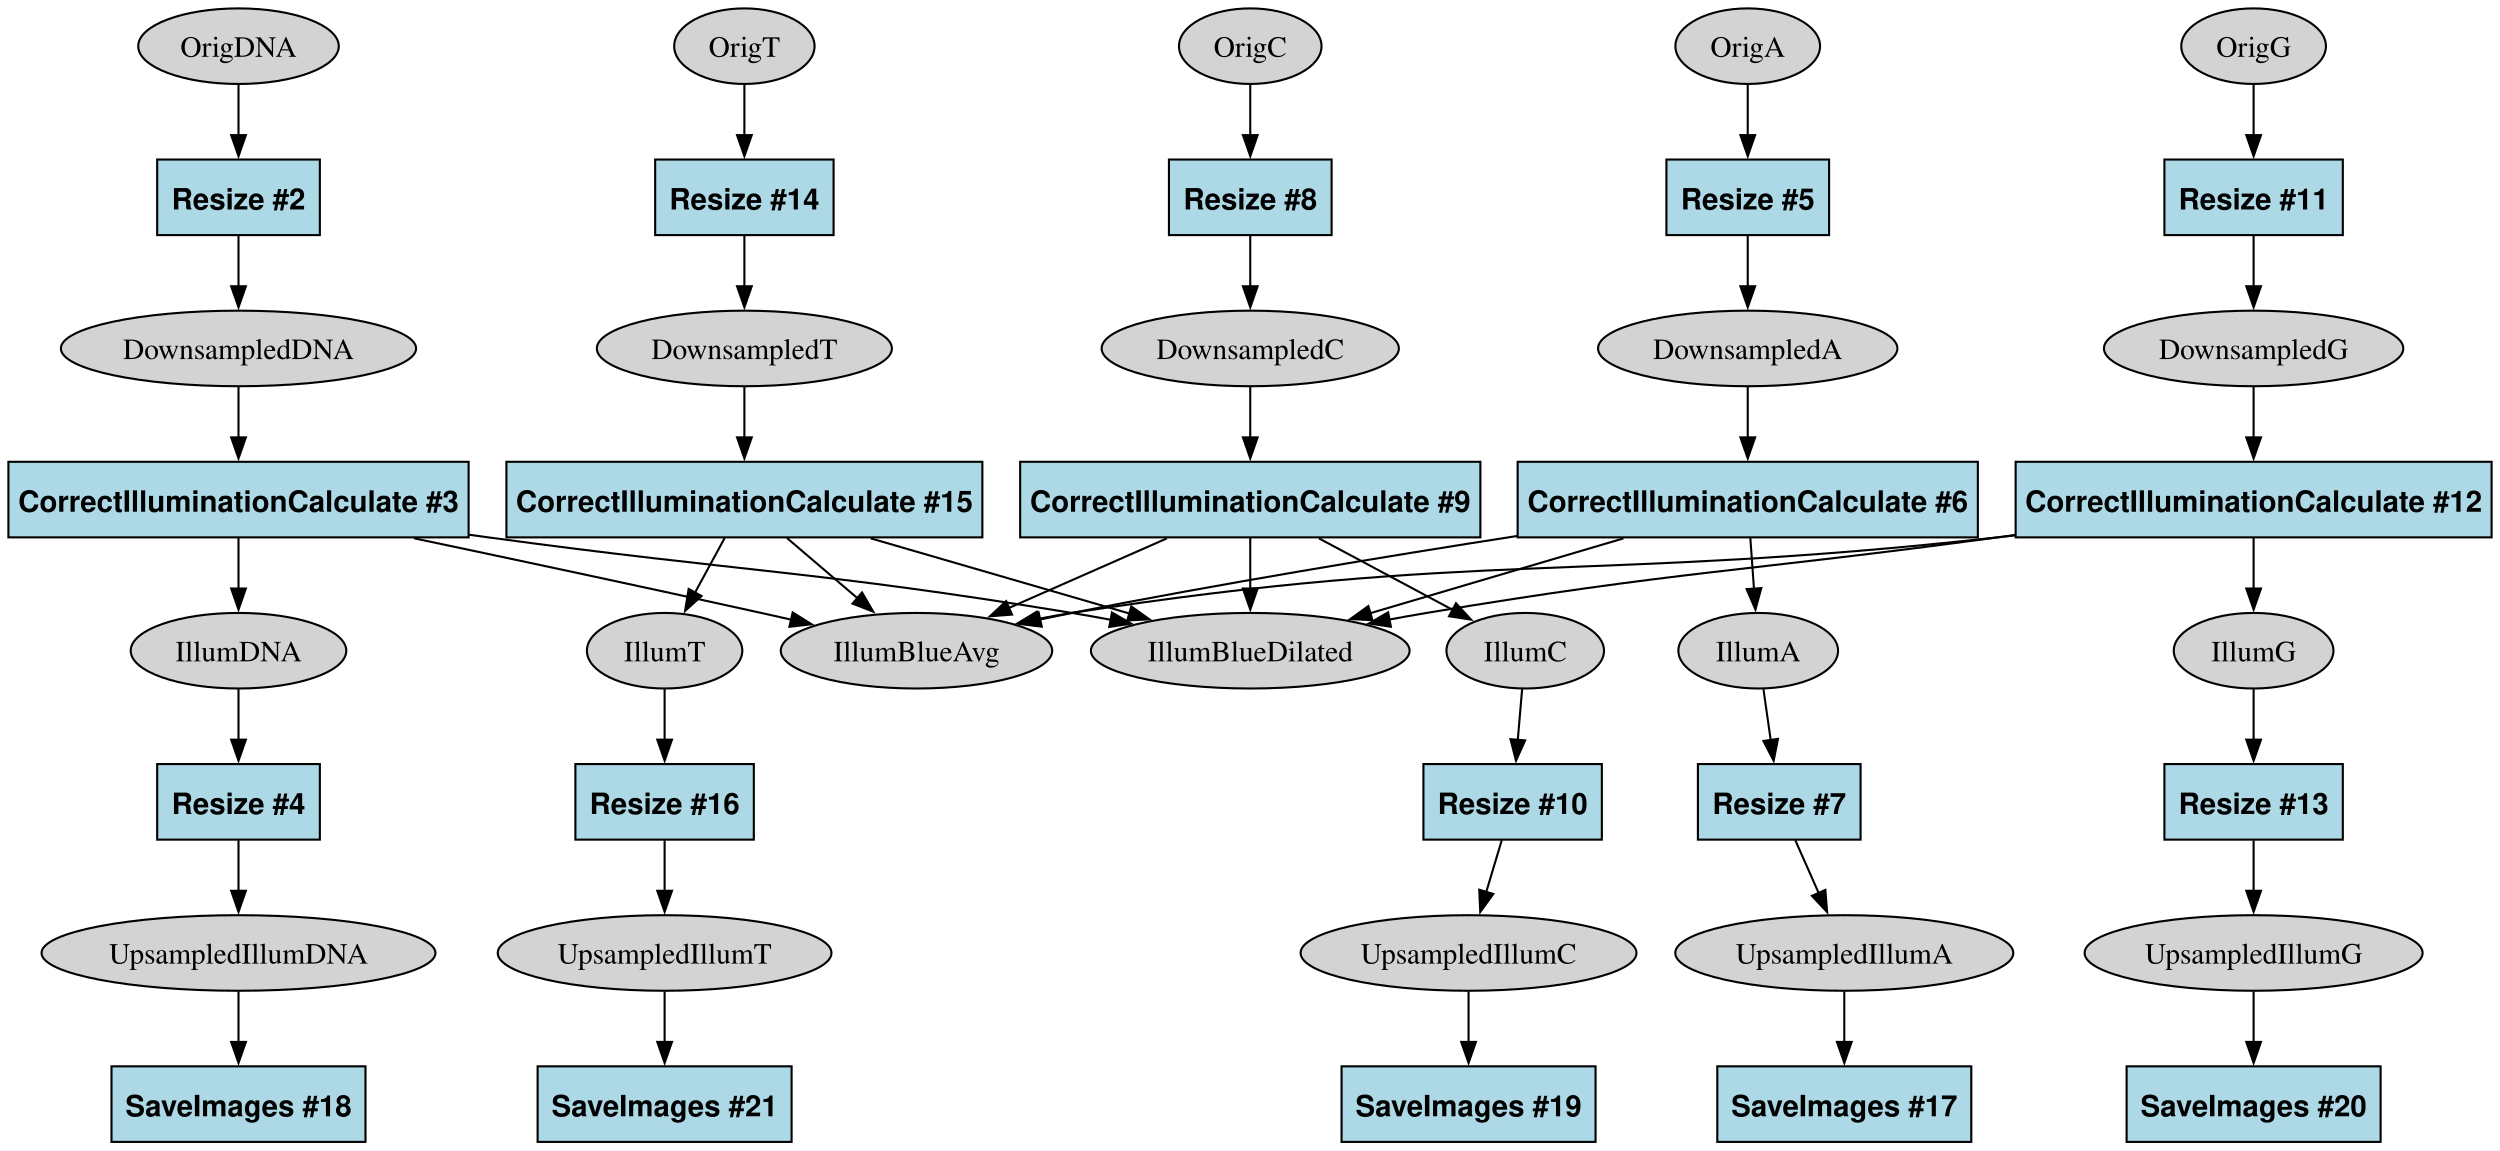
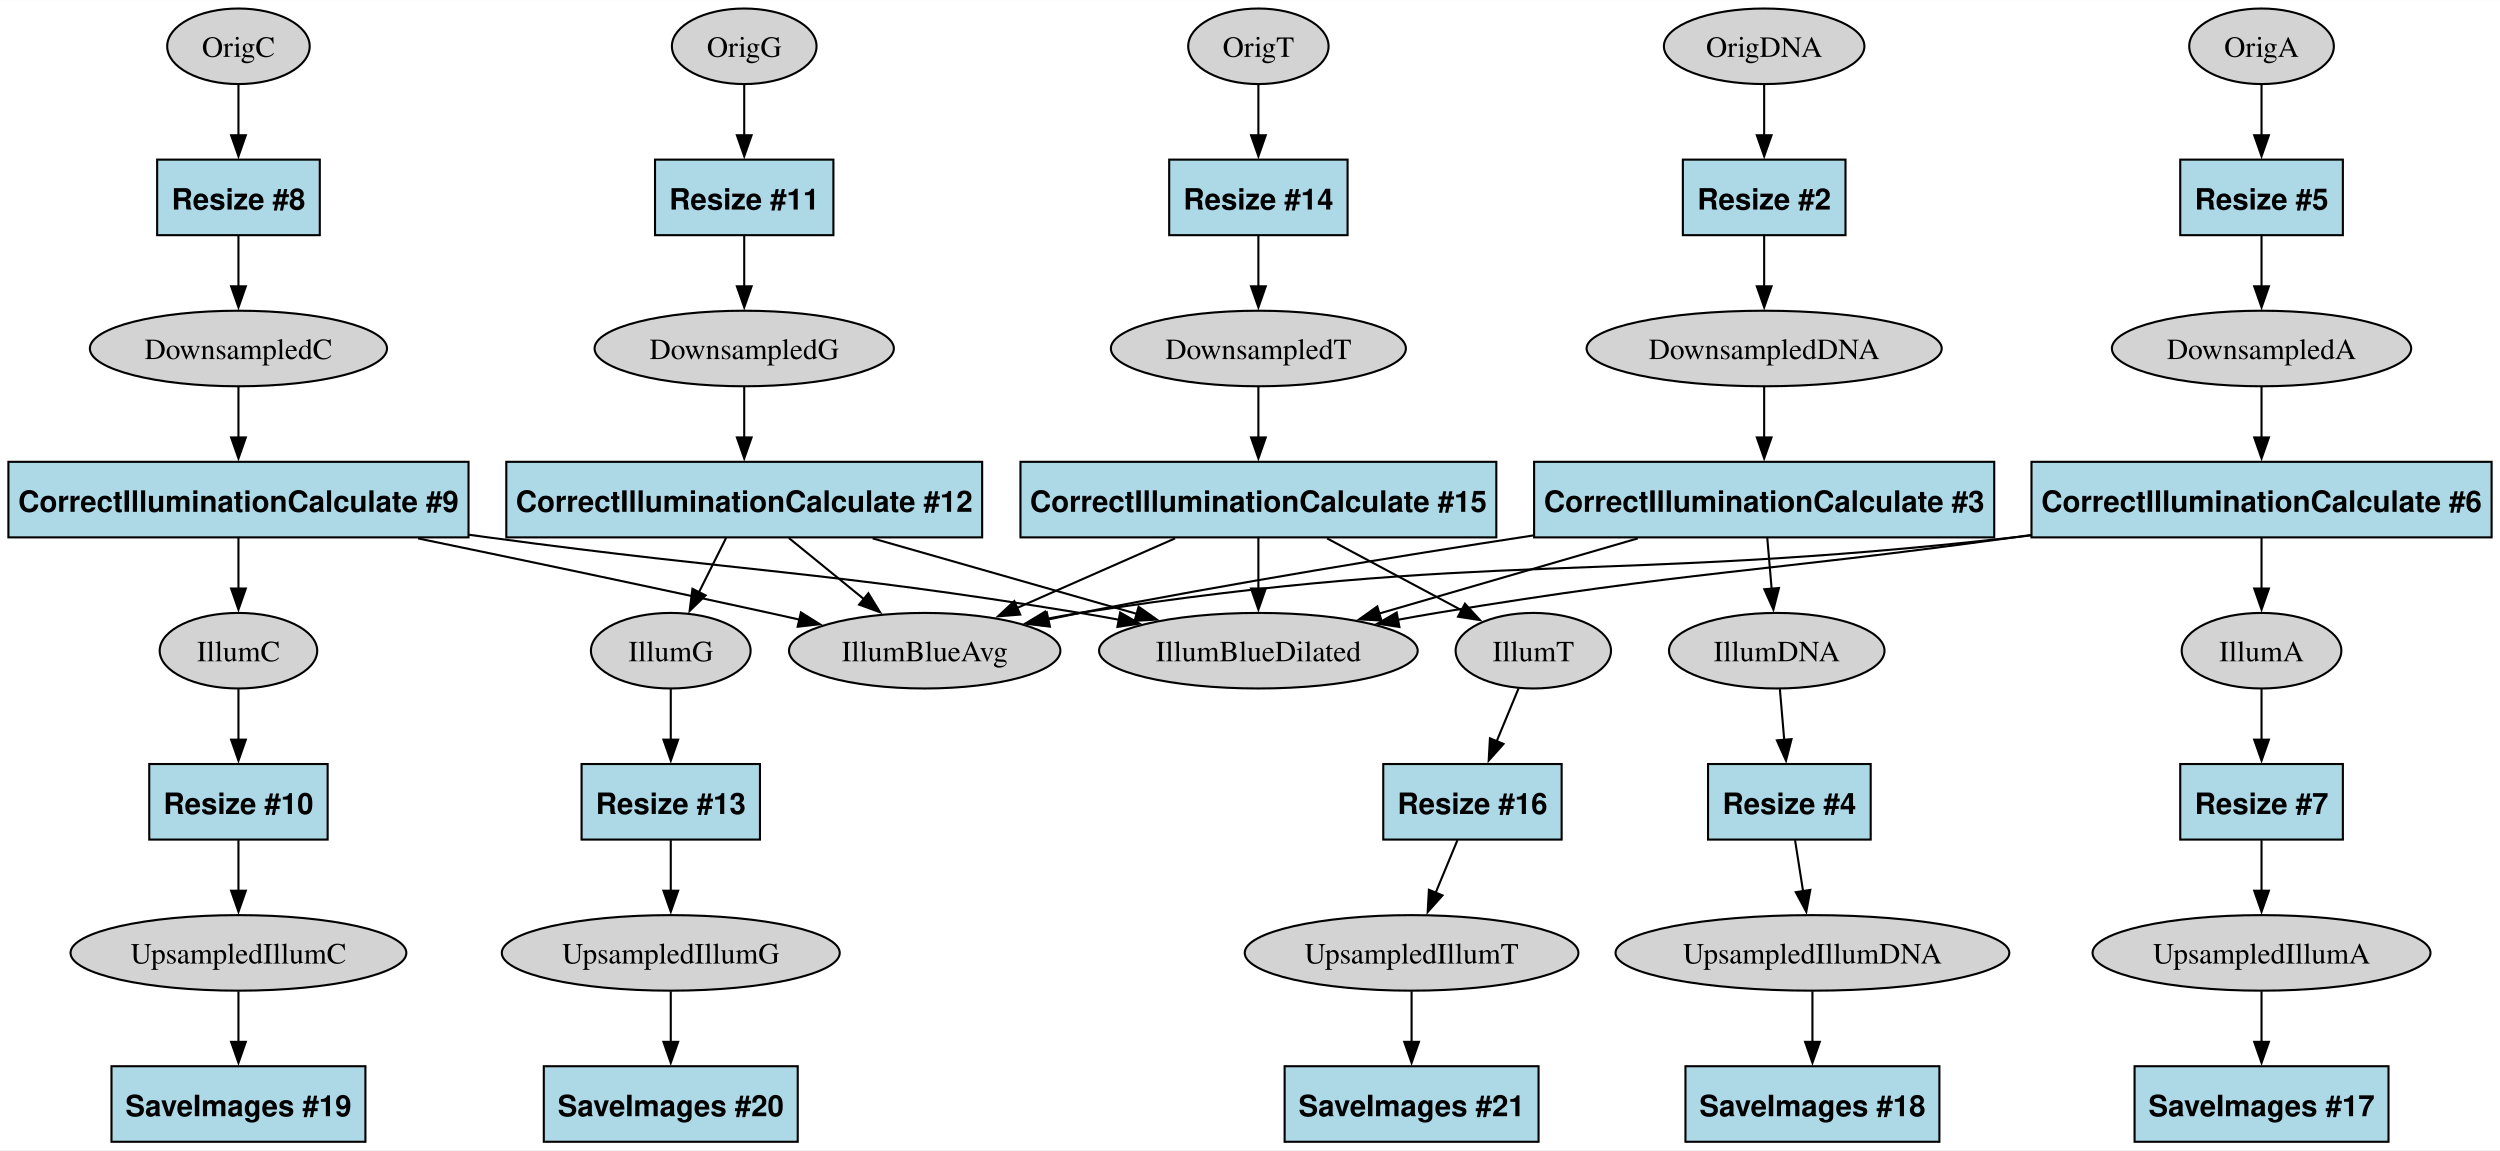
- <svg xmlns="http://www.w3.org/2000/svg" width="1191pt" height="548pt" viewBox="0.00 0.00 1191.00 548.00">
+ <svg xmlns="http://www.w3.org/2000/svg" width="1191pt" height="548pt" viewBox="0.00 0.00 1191.25 548.00">
  <g id="graph0" class="graph" transform="scale(1 1) rotate(0) translate(4 544)">
-     <polygon fill="white" stroke="none" points="-4,4 -4,-544 1187,-544 1187,4 -4,4" />
+     <polygon fill="white" stroke="none" points="-4,4 -4,-544 1187.25,-544 1187.25,4 -4,4" />
    <g id="node1" class="node">
      <polygon fill="lightblue" stroke="black" points="464,-324 237.25,-324 237.25,-288 464,-288 464,-324" />
-       <text text-anchor="middle" x="350.62" y="-300.2" font-family="Helvetica,sans-Serif" font-weight="bold" font-size="14.00">CorrectIlluminationCalculate #15</text>
+       <text text-anchor="middle" x="350.62" y="-300.2" font-family="Helvetica,sans-Serif" font-weight="bold" font-size="14.00">CorrectIlluminationCalculate #12</text>
    </g>
    <g id="node27" class="node">
-       <ellipse fill="lightgray" stroke="black" cx="432.62" cy="-234" rx="64.66" ry="18" />
-       <text text-anchor="middle" x="432.62" y="-228.95" font-family="Times,serif" font-size="14.00">IllumBlueAvg</text>
+       <ellipse fill="lightgray" stroke="black" cx="436.62" cy="-234" rx="64.66" ry="18" />
+       <text text-anchor="middle" x="436.62" y="-228.95" font-family="Times,serif" font-size="14.00">IllumBlueAvg</text>
    </g>
    <g id="edge1" class="edge">
-       <path fill="none" stroke="black" d="M370.89,-287.7C381.07,-279.01 393.57,-268.34 404.64,-258.89" />
-       <polygon fill="black" stroke="black" points="406.67,-261.76 412,-252.6 402.12,-256.44 406.67,-261.76" />
+       <path fill="none" stroke="black" d="M371.88,-287.7C382.74,-278.86 396.12,-267.97 407.88,-258.4" />
+       <polygon fill="black" stroke="black" points="409.78,-261.37 415.32,-252.34 405.36,-255.94 409.78,-261.37" />
    </g>
    <g id="node28" class="node">
-       <ellipse fill="lightgray" stroke="black" cx="591.62" cy="-234" rx="75.92" ry="18" />
-       <text text-anchor="middle" x="591.62" y="-228.95" font-family="Times,serif" font-size="14.00">IllumBlueDilated</text>
+       <ellipse fill="lightgray" stroke="black" cx="595.62" cy="-234" rx="75.92" ry="18" />
+       <text text-anchor="middle" x="595.62" y="-228.95" font-family="Times,serif" font-size="14.00">IllumBlueDilated</text>
    </g>
    <g id="edge2" class="edge">
-       <path fill="none" stroke="black" d="M410.82,-287.52C448.63,-276.53 497.12,-262.45 534.36,-251.63" />
-       <polygon fill="black" stroke="black" points="534.96,-255.1 543.59,-248.95 533.01,-248.38 534.96,-255.1" />
-     </g>
-     <g id="node32" class="node">
-       <ellipse fill="lightgray" stroke="black" cx="312.62" cy="-234" rx="37.02" ry="18" />
-       <text text-anchor="middle" x="312.62" y="-228.95" font-family="Times,serif" font-size="14.00">IllumT</text>
+       <path fill="none" stroke="black" d="M411.82,-287.52C450.39,-276.5 499.88,-262.35 537.8,-251.52" />
+       <polygon fill="black" stroke="black" points="538.55,-254.95 547.21,-248.83 536.63,-248.22 538.55,-254.95" />
+     </g>
+     <g id="node31" class="node">
+       <ellipse fill="lightgray" stroke="black" cx="315.62" cy="-234" rx="38.04" ry="18" />
+       <text text-anchor="middle" x="315.62" y="-228.95" font-family="Times,serif" font-size="14.00">IllumG</text>
    </g>
    <g id="edge3" class="edge">
-       <path fill="none" stroke="black" d="M341.23,-287.7C336.98,-279.87 331.86,-270.44 327.13,-261.73" />
-       <polygon fill="black" stroke="black" points="330.22,-260.07 322.37,-252.95 324.07,-263.41 330.22,-260.07" />
+       <path fill="none" stroke="black" d="M341.97,-287.7C338.06,-279.87 333.34,-270.44 328.99,-261.73" />
+       <polygon fill="black" stroke="black" points="332.22,-260.36 324.61,-252.98 325.95,-263.49 332.22,-260.36" />
    </g>
    <g id="node2" class="node">
      <polygon fill="lightblue" stroke="black" points="219.25,-324 0,-324 0,-288 219.25,-288 219.25,-324" />
-       <text text-anchor="middle" x="109.62" y="-300.2" font-family="Helvetica,sans-Serif" font-weight="bold" font-size="14.00">CorrectIlluminationCalculate #3</text>
+       <text text-anchor="middle" x="109.62" y="-300.2" font-family="Helvetica,sans-Serif" font-weight="bold" font-size="14.00">CorrectIlluminationCalculate #9</text>
    </g>
    <g id="edge4" class="edge">
-       <path fill="none" stroke="black" d="M193.27,-287.55C241.62,-277.37 303.6,-264.17 358.62,-252 363.26,-250.97 368.05,-249.9 372.87,-248.81" />
-       <polygon fill="black" stroke="black" points="373.63,-252.23 382.61,-246.6 372.08,-245.4 373.63,-252.23" />
+       <path fill="none" stroke="black" d="M195.2,-287.5C244.26,-277.36 306.96,-264.22 362.62,-252 367.26,-250.98 372.05,-249.91 376.87,-248.83" />
+       <polygon fill="black" stroke="black" points="377.64,-252.25 386.62,-246.62 376.09,-245.42 377.64,-252.25" />
    </g>
    <g id="edge5" class="edge">
-       <path fill="none" stroke="black" d="M219.52,-289.25C222.59,-288.82 225.63,-288.41 228.62,-288 352.07,-271.19 383.69,-272.23 506.62,-252 512.66,-251.01 518.92,-249.9 525.18,-248.74" />
-       <polygon fill="black" stroke="black" points="525.74,-252.2 534.91,-246.9 524.44,-245.32 525.74,-252.2" />
-     </g>
-     <g id="node30" class="node">
-       <ellipse fill="lightgray" stroke="black" cx="109.62" cy="-234" rx="51.35" ry="18" />
-       <text text-anchor="middle" x="109.62" y="-228.95" font-family="Times,serif" font-size="14.00">IllumDNA</text>
+       <path fill="none" stroke="black" d="M219.52,-289.24C222.59,-288.82 225.63,-288.41 228.62,-288 353.84,-271.07 385.93,-272.4 510.62,-252 516.66,-251.01 522.92,-249.91 529.18,-248.76" />
+       <polygon fill="black" stroke="black" points="529.74,-252.21 538.92,-246.91 528.44,-245.33 529.74,-252.21" />
+     </g>
+     <g id="node29" class="node">
+       <ellipse fill="lightgray" stroke="black" cx="109.62" cy="-234" rx="37.53" ry="18" />
+       <text text-anchor="middle" x="109.62" y="-228.95" font-family="Times,serif" font-size="14.00">IllumC</text>
    </g>
    <g id="edge6" class="edge">
      <path fill="none" stroke="black" d="M109.62,-287.7C109.62,-280.41 109.62,-271.73 109.62,-263.54" />
      <polygon fill="black" stroke="black" points="113.13,-263.62 109.63,-253.62 106.13,-263.62 113.13,-263.62" />
    </g>
    <g id="node3" class="node">
-       <polygon fill="lightblue" stroke="black" points="701.25,-324 482,-324 482,-288 701.25,-288 701.25,-324" />
-       <text text-anchor="middle" x="591.62" y="-300.2" font-family="Helvetica,sans-Serif" font-weight="bold" font-size="14.00">CorrectIlluminationCalculate #9</text>
+       <polygon fill="lightblue" stroke="black" points="709,-324 482.25,-324 482.25,-288 709,-288 709,-324" />
+       <text text-anchor="middle" x="595.62" y="-300.2" font-family="Helvetica,sans-Serif" font-weight="bold" font-size="14.00">CorrectIlluminationCalculate #15</text>
    </g>
    <g id="edge7" class="edge">
-       <path fill="none" stroke="black" d="M551.91,-287.52C529.02,-277.44 500.2,-264.75 476.62,-254.37" />
-       <polygon fill="black" stroke="black" points="478.14,-251.21 467.58,-250.39 475.32,-257.62 478.14,-251.21" />
+       <path fill="none" stroke="black" d="M555.91,-287.52C533.02,-277.44 504.2,-264.75 480.62,-254.37" />
+       <polygon fill="black" stroke="black" points="482.14,-251.21 471.58,-250.39 479.32,-257.62 482.14,-251.21" />
    </g>
    <g id="edge8" class="edge">
-       <path fill="none" stroke="black" d="M591.62,-287.7C591.62,-280.41 591.62,-271.73 591.62,-263.54" />
-       <polygon fill="black" stroke="black" points="595.13,-263.62 591.63,-253.62 588.13,-263.62 595.13,-263.62" />
-     </g>
-     <g id="node29" class="node">
-       <ellipse fill="lightgray" stroke="black" cx="722.62" cy="-234" rx="37.53" ry="18" />
-       <text text-anchor="middle" x="722.62" y="-228.95" font-family="Times,serif" font-size="14.00">IllumC</text>
+       <path fill="none" stroke="black" d="M595.62,-287.7C595.62,-280.41 595.62,-271.73 595.62,-263.54" />
+       <polygon fill="black" stroke="black" points="599.13,-263.62 595.63,-253.62 592.13,-263.62 599.13,-263.62" />
+     </g>
+     <g id="node32" class="node">
+       <ellipse fill="lightgray" stroke="black" cx="726.62" cy="-234" rx="37.02" ry="18" />
+       <text text-anchor="middle" x="726.62" y="-228.95" font-family="Times,serif" font-size="14.00">IllumT</text>
    </g>
    <g id="edge9" class="edge">
-       <path fill="none" stroke="black" d="M624.34,-287.52C643.74,-277.15 668.31,-264.02 688.03,-253.48" />
-       <polygon fill="black" stroke="black" points="689.63,-256.6 696.8,-248.8 686.33,-250.42 689.63,-256.6" />
+       <path fill="none" stroke="black" d="M628.34,-287.52C647.87,-277.08 672.64,-263.85 692.42,-253.28" />
+       <polygon fill="black" stroke="black" points="694.04,-256.38 701.21,-248.58 690.75,-250.2 694.04,-256.38" />
    </g>
    <g id="node4" class="node">
-       <polygon fill="lightblue" stroke="black" points="1183,-324 956.25,-324 956.25,-288 1183,-288 1183,-324" />
-       <text text-anchor="middle" x="1069.62" y="-300.2" font-family="Helvetica,sans-Serif" font-weight="bold" font-size="14.00">CorrectIlluminationCalculate #12</text>
+       <polygon fill="lightblue" stroke="black" points="1183.25,-324 964,-324 964,-288 1183.25,-288 1183.25,-324" />
+       <text text-anchor="middle" x="1073.62" y="-300.2" font-family="Helvetica,sans-Serif" font-weight="bold" font-size="14.00">CorrectIlluminationCalculate #6</text>
+     </g>
+     <g id="node26" class="node">
+       <ellipse fill="lightgray" stroke="black" cx="1073.62" cy="-234" rx="38.04" ry="18" />
+       <text text-anchor="middle" x="1073.62" y="-228.95" font-family="Times,serif" font-size="14.00">IllumA</text>
    </g>
    <g id="edge10" class="edge">
-       <path fill="none" stroke="black" d="M956.01,-288.95C953.19,-288.62 950.39,-288.31 947.62,-288 752.16,-266.42 700.96,-282.09 506.62,-252 501.37,-251.19 495.92,-250.21 490.49,-249.13" />
-       <polygon fill="black" stroke="black" points="491.39,-245.74 480.89,-247.13 489.96,-252.6 491.39,-245.74" />
+       <path fill="none" stroke="black" d="M1073.62,-287.7C1073.62,-280.41 1073.62,-271.73 1073.62,-263.54" />
+       <polygon fill="black" stroke="black" points="1077.13,-263.62 1073.63,-253.62 1070.13,-263.62 1077.13,-263.62" />
    </g>
    <g id="edge11" class="edge">
-       <path fill="none" stroke="black" d="M955.98,-289.14C953.17,-288.75 950.38,-288.37 947.62,-288 826.79,-271.59 795.9,-272.11 675.62,-252 669.75,-251.02 663.67,-249.93 657.58,-248.79" />
-       <polygon fill="black" stroke="black" points="658.62,-245.42 648.14,-246.98 657.3,-252.3 658.62,-245.42" />
-     </g>
-     <g id="node31" class="node">
-       <ellipse fill="lightgray" stroke="black" cx="1069.62" cy="-234" rx="38.04" ry="18" />
-       <text text-anchor="middle" x="1069.62" y="-228.95" font-family="Times,serif" font-size="14.00">IllumG</text>
+       <path fill="none" stroke="black" d="M963.73,-288.94C961.01,-288.61 958.3,-288.3 955.62,-288 758.44,-265.84 706.72,-282.29 510.62,-252 505.37,-251.19 499.92,-250.21 494.49,-249.14" />
+       <polygon fill="black" stroke="black" points="495.39,-245.75 484.88,-247.13 493.96,-252.6 495.39,-245.75" />
    </g>
    <g id="edge12" class="edge">
-       <path fill="none" stroke="black" d="M1069.62,-287.7C1069.62,-280.41 1069.62,-271.73 1069.62,-263.54" />
-       <polygon fill="black" stroke="black" points="1073.13,-263.62 1069.63,-253.62 1066.13,-263.62 1073.13,-263.62" />
+       <path fill="none" stroke="black" d="M963.71,-289.12C960.99,-288.74 958.29,-288.37 955.62,-288 833.51,-271.21 802.24,-272.1 680.62,-252 674.59,-251 668.34,-249.89 662.07,-248.73" />
+       <polygon fill="black" stroke="black" points="662.82,-245.31 652.34,-246.89 661.51,-252.19 662.82,-245.31" />
    </g>
    <g id="node5" class="node">
-       <polygon fill="lightblue" stroke="black" points="938.25,-324 719,-324 719,-288 938.25,-288 938.25,-324" />
-       <text text-anchor="middle" x="828.62" y="-300.2" font-family="Helvetica,sans-Serif" font-weight="bold" font-size="14.00">CorrectIlluminationCalculate #6</text>
-     </g>
-     <g id="node26" class="node">
-       <ellipse fill="lightgray" stroke="black" cx="833.62" cy="-234" rx="38.04" ry="18" />
-       <text text-anchor="middle" x="833.62" y="-228.95" font-family="Times,serif" font-size="14.00">IllumA</text>
+       <polygon fill="lightblue" stroke="black" points="946.25,-324 727,-324 727,-288 946.25,-288 946.25,-324" />
+       <text text-anchor="middle" x="836.62" y="-300.2" font-family="Helvetica,sans-Serif" font-weight="bold" font-size="14.00">CorrectIlluminationCalculate #3</text>
    </g>
    <g id="edge13" class="edge">
-       <path fill="none" stroke="black" d="M829.86,-287.7C830.38,-280.41 831,-271.73 831.59,-263.54" />
-       <polygon fill="black" stroke="black" points="835.07,-263.84 832.3,-253.61 828.09,-263.34 835.07,-263.84" />
+       <path fill="none" stroke="black" d="M726.53,-288.91C663.2,-279.21 582.23,-266.03 510.62,-252 505.69,-251.03 500.58,-249.98 495.46,-248.88" />
+       <polygon fill="black" stroke="black" points="496.29,-245.48 485.77,-246.75 494.79,-252.32 496.29,-245.48" />
    </g>
    <g id="edge14" class="edge">
-       <path fill="none" stroke="black" d="M718.78,-288.67C656.39,-278.95 576.94,-265.85 506.62,-252 501.69,-251.03 496.58,-249.97 491.46,-248.87" />
-       <polygon fill="black" stroke="black" points="492.3,-245.47 481.78,-246.74 490.79,-252.3 492.3,-245.47" />
+       <path fill="none" stroke="black" d="M776.43,-287.52C738.62,-276.53 690.13,-262.45 652.89,-251.63" />
+       <polygon fill="black" stroke="black" points="654.24,-248.38 643.66,-248.95 652.29,-255.1 654.24,-248.38" />
+     </g>
+     <g id="node30" class="node">
+       <ellipse fill="lightgray" stroke="black" cx="842.62" cy="-234" rx="51.35" ry="18" />
+       <text text-anchor="middle" x="842.62" y="-228.95" font-family="Times,serif" font-size="14.00">IllumDNA</text>
    </g>
    <g id="edge15" class="edge">
-       <path fill="none" stroke="black" d="M769.43,-287.52C732.53,-276.62 685.29,-262.66 648.78,-251.88" />
-       <polygon fill="black" stroke="black" points="649.85,-248.55 639.26,-249.07 647.86,-255.26 649.85,-248.55" />
+       <path fill="none" stroke="black" d="M838.11,-287.7C838.73,-280.41 839.48,-271.73 840.18,-263.54" />
+       <polygon fill="black" stroke="black" points="843.66,-263.87 841.03,-253.61 836.69,-263.28 843.66,-263.87" />
    </g>
    <g id="node6" class="node">
-       <polygon fill="lightblue" stroke="black" points="1112.12,-468 1027.12,-468 1027.12,-432 1112.12,-432 1112.12,-468" />
-       <text text-anchor="middle" x="1069.62" y="-444.2" font-family="Helvetica,sans-Serif" font-weight="bold" font-size="14.00">Resize #11</text>
-     </g>
-     <g id="node24" class="node">
-       <ellipse fill="lightgray" stroke="black" cx="1069.62" cy="-378" rx="71.31" ry="18" />
-       <text text-anchor="middle" x="1069.62" y="-372.95" font-family="Times,serif" font-size="14.00">DownsampledG</text>
+       <polygon fill="lightblue" stroke="black" points="148.38,-468 70.88,-468 70.88,-432 148.38,-432 148.38,-468" />
+       <text text-anchor="middle" x="109.62" y="-444.2" font-family="Helvetica,sans-Serif" font-weight="bold" font-size="14.00">Resize #8</text>
+     </g>
+     <g id="node22" class="node">
+       <ellipse fill="lightgray" stroke="black" cx="109.62" cy="-378" rx="70.8" ry="18" />
+       <text text-anchor="middle" x="109.62" y="-372.95" font-family="Times,serif" font-size="14.00">DownsampledC</text>
    </g>
    <g id="edge16" class="edge">
-       <path fill="none" stroke="black" d="M1069.62,-431.7C1069.62,-424.41 1069.62,-415.73 1069.62,-407.54" />
-       <polygon fill="black" stroke="black" points="1073.13,-407.62 1069.63,-397.62 1066.13,-407.62 1073.13,-407.62" />
+       <path fill="none" stroke="black" d="M109.62,-431.7C109.62,-424.41 109.62,-415.73 109.62,-407.54" />
+       <polygon fill="black" stroke="black" points="113.13,-407.62 109.63,-397.62 106.13,-407.62 113.13,-407.62" />
    </g>
    <g id="node7" class="node">
-       <polygon fill="lightblue" stroke="black" points="630.38,-468 552.88,-468 552.88,-432 630.38,-432 630.38,-468" />
-       <text text-anchor="middle" x="591.62" y="-444.2" font-family="Helvetica,sans-Serif" font-weight="bold" font-size="14.00">Resize #8</text>
-     </g>
-     <g id="node22" class="node">
-       <ellipse fill="lightgray" stroke="black" cx="591.62" cy="-378" rx="70.8" ry="18" />
-       <text text-anchor="middle" x="591.62" y="-372.95" font-family="Times,serif" font-size="14.00">DownsampledC</text>
+       <polygon fill="lightblue" stroke="black" points="1112.38,-180 1034.88,-180 1034.88,-144 1112.38,-144 1112.38,-180" />
+       <text text-anchor="middle" x="1073.62" y="-156.2" font-family="Helvetica,sans-Serif" font-weight="bold" font-size="14.00">Resize #7</text>
+     </g>
+     <g id="node38" class="node">
+       <ellipse fill="lightgray" stroke="black" cx="1073.62" cy="-90" rx="80.52" ry="18" />
+       <text text-anchor="middle" x="1073.62" y="-84.95" font-family="Times,serif" font-size="14.00">UpsampledIllumA</text>
    </g>
    <g id="edge17" class="edge">
-       <path fill="none" stroke="black" d="M591.62,-431.7C591.62,-424.41 591.62,-415.73 591.62,-407.54" />
-       <polygon fill="black" stroke="black" points="595.13,-407.62 591.63,-397.62 588.13,-407.62 595.13,-407.62" />
+       <path fill="none" stroke="black" d="M1073.62,-143.7C1073.62,-136.41 1073.62,-127.73 1073.62,-119.54" />
+       <polygon fill="black" stroke="black" points="1077.13,-119.62 1073.63,-109.62 1070.13,-119.62 1077.13,-119.62" />
    </g>
    <g id="node8" class="node">
-       <polygon fill="lightblue" stroke="black" points="882.38,-180 804.88,-180 804.88,-144 882.38,-144 882.38,-180" />
-       <text text-anchor="middle" x="843.62" y="-156.2" font-family="Helvetica,sans-Serif" font-weight="bold" font-size="14.00">Resize #7</text>
-     </g>
-     <g id="node38" class="node">
-       <ellipse fill="lightgray" stroke="black" cx="874.62" cy="-90" rx="80.52" ry="18" />
-       <text text-anchor="middle" x="874.62" y="-84.95" font-family="Times,serif" font-size="14.00">UpsampledIllumA</text>
+       <polygon fill="lightblue" stroke="black" points="638.12,-468 553.12,-468 553.12,-432 638.12,-432 638.12,-468" />
+       <text text-anchor="middle" x="595.62" y="-444.2" font-family="Helvetica,sans-Serif" font-weight="bold" font-size="14.00">Resize #14</text>
+     </g>
+     <g id="node25" class="node">
+       <ellipse fill="lightgray" stroke="black" cx="595.62" cy="-378" rx="70.29" ry="18" />
+       <text text-anchor="middle" x="595.62" y="-372.95" font-family="Times,serif" font-size="14.00">DownsampledT</text>
    </g>
    <g id="edge18" class="edge">
-       <path fill="none" stroke="black" d="M851.29,-143.7C854.67,-136.07 858.72,-126.92 862.49,-118.4" />
-       <polygon fill="black" stroke="black" points="865.59,-120.05 866.44,-109.49 859.19,-117.21 865.59,-120.05" />
+       <path fill="none" stroke="black" d="M595.62,-431.7C595.62,-424.41 595.62,-415.73 595.62,-407.54" />
+       <polygon fill="black" stroke="black" points="599.13,-407.62 595.63,-397.62 592.13,-407.62 599.13,-407.62" />
    </g>
    <g id="node9" class="node">
-       <polygon fill="lightblue" stroke="black" points="355.12,-180 270.12,-180 270.12,-144 355.12,-144 355.12,-180" />
-       <text text-anchor="middle" x="312.62" y="-156.2" font-family="Helvetica,sans-Serif" font-weight="bold" font-size="14.00">Resize #16</text>
-     </g>
-     <g id="node42" class="node">
-       <ellipse fill="lightgray" stroke="black" cx="312.62" cy="-90" rx="79.5" ry="18" />
-       <text text-anchor="middle" x="312.62" y="-84.95" font-family="Times,serif" font-size="14.00">UpsampledIllumT</text>
+       <polygon fill="lightblue" stroke="black" points="152.12,-180 67.12,-180 67.12,-144 152.12,-144 152.12,-180" />
+       <text text-anchor="middle" x="109.62" y="-156.2" font-family="Helvetica,sans-Serif" font-weight="bold" font-size="14.00">Resize #10</text>
+     </g>
+     <g id="node39" class="node">
+       <ellipse fill="lightgray" stroke="black" cx="109.62" cy="-90" rx="80.01" ry="18" />
+       <text text-anchor="middle" x="109.62" y="-84.95" font-family="Times,serif" font-size="14.00">UpsampledIllumC</text>
    </g>
    <g id="edge19" class="edge">
-       <path fill="none" stroke="black" d="M312.62,-143.7C312.62,-136.41 312.62,-127.73 312.62,-119.54" />
-       <polygon fill="black" stroke="black" points="316.13,-119.62 312.63,-109.62 309.13,-119.62 316.13,-119.62" />
-     </g>
-     <g id="node10" class="node">
-       <polygon fill="lightblue" stroke="black" points="1112.12,-180 1027.12,-180 1027.12,-144 1112.12,-144 1112.12,-180" />
-       <text text-anchor="middle" x="1069.62" y="-156.2" font-family="Helvetica,sans-Serif" font-weight="bold" font-size="14.00">Resize #13</text>
-     </g>
-     <g id="node41" class="node">
-       <ellipse fill="lightgray" stroke="black" cx="1069.62" cy="-90" rx="80.52" ry="18" />
-       <text text-anchor="middle" x="1069.62" y="-84.95" font-family="Times,serif" font-size="14.00">UpsampledIllumG</text>
-     </g>
-     <g id="edge20" class="edge">
-       <path fill="none" stroke="black" d="M1069.62,-143.7C1069.62,-136.41 1069.62,-127.73 1069.62,-119.54" />
-       <polygon fill="black" stroke="black" points="1073.13,-119.62 1069.63,-109.62 1066.13,-119.62 1073.13,-119.62" />
-     </g>
-     <g id="node11" class="node">
-       <polygon fill="lightblue" stroke="black" points="148.38,-180 70.88,-180 70.88,-144 148.38,-144 148.38,-180" />
-       <text text-anchor="middle" x="109.62" y="-156.2" font-family="Helvetica,sans-Serif" font-weight="bold" font-size="14.00">Resize #4</text>
-     </g>
-     <g id="node40" class="node">
-       <ellipse fill="lightgray" stroke="black" cx="109.62" cy="-90" rx="93.83" ry="18" />
-       <text text-anchor="middle" x="109.62" y="-84.95" font-family="Times,serif" font-size="14.00">UpsampledIllumDNA</text>
-     </g>
-     <g id="edge21" class="edge">
      <path fill="none" stroke="black" d="M109.62,-143.7C109.62,-136.41 109.62,-127.73 109.62,-119.54" />
      <polygon fill="black" stroke="black" points="113.13,-119.62 109.63,-109.62 106.13,-119.62 113.13,-119.62" />
    </g>
+     <g id="node10" class="node">
+       <polygon fill="lightblue" stroke="black" points="875.38,-468 797.88,-468 797.88,-432 875.38,-432 875.38,-468" />
+       <text text-anchor="middle" x="836.62" y="-444.2" font-family="Helvetica,sans-Serif" font-weight="bold" font-size="14.00">Resize #2</text>
+     </g>
+     <g id="node23" class="node">
+       <ellipse fill="lightgray" stroke="black" cx="836.62" cy="-378" rx="84.62" ry="18" />
+       <text text-anchor="middle" x="836.62" y="-372.95" font-family="Times,serif" font-size="14.00">DownsampledDNA</text>
+     </g>
+     <g id="edge20" class="edge">
+       <path fill="none" stroke="black" d="M836.62,-431.7C836.62,-424.41 836.62,-415.73 836.62,-407.54" />
+       <polygon fill="black" stroke="black" points="840.13,-407.62 836.63,-397.62 833.13,-407.62 840.13,-407.62" />
+     </g>
+     <g id="node11" class="node">
+       <polygon fill="lightblue" stroke="black" points="887.38,-180 809.88,-180 809.88,-144 887.38,-144 887.38,-180" />
+       <text text-anchor="middle" x="848.62" y="-156.2" font-family="Helvetica,sans-Serif" font-weight="bold" font-size="14.00">Resize #4</text>
+     </g>
+     <g id="node40" class="node">
+       <ellipse fill="lightgray" stroke="black" cx="859.62" cy="-90" rx="93.83" ry="18" />
+       <text text-anchor="middle" x="859.62" y="-84.95" font-family="Times,serif" font-size="14.00">UpsampledIllumDNA</text>
+     </g>
+     <g id="edge21" class="edge">
+       <path fill="none" stroke="black" d="M851.34,-143.7C852.5,-136.32 853.89,-127.52 855.19,-119.25" />
+       <polygon fill="black" stroke="black" points="858.61,-120.02 856.7,-109.6 851.69,-118.93 858.61,-120.02" />
+     </g>
    <g id="node12" class="node">
-       <polygon fill="lightblue" stroke="black" points="759.12,-180 674.12,-180 674.12,-144 759.12,-144 759.12,-180" />
-       <text text-anchor="middle" x="716.62" y="-156.2" font-family="Helvetica,sans-Serif" font-weight="bold" font-size="14.00">Resize #10</text>
-     </g>
-     <g id="node39" class="node">
-       <ellipse fill="lightgray" stroke="black" cx="695.62" cy="-90" rx="80.01" ry="18" />
-       <text text-anchor="middle" x="695.62" y="-84.95" font-family="Times,serif" font-size="14.00">UpsampledIllumC</text>
+       <polygon fill="lightblue" stroke="black" points="1112.38,-468 1034.88,-468 1034.88,-432 1112.38,-432 1112.38,-468" />
+       <text text-anchor="middle" x="1073.62" y="-444.2" font-family="Helvetica,sans-Serif" font-weight="bold" font-size="14.00">Resize #5</text>
+     </g>
+     <g id="node21" class="node">
+       <ellipse fill="lightgray" stroke="black" cx="1073.62" cy="-378" rx="71.31" ry="18" />
+       <text text-anchor="middle" x="1073.62" y="-372.95" font-family="Times,serif" font-size="14.00">DownsampledA</text>
    </g>
    <g id="edge22" class="edge">
-       <path fill="none" stroke="black" d="M711.43,-143.7C709.2,-136.24 706.52,-127.32 704.01,-118.97" />
-       <polygon fill="black" stroke="black" points="707.42,-118.13 701.19,-109.55 700.71,-120.14 707.42,-118.13" />
+       <path fill="none" stroke="black" d="M1073.62,-431.7C1073.62,-424.41 1073.62,-415.73 1073.62,-407.54" />
+       <polygon fill="black" stroke="black" points="1077.13,-407.62 1073.63,-397.62 1070.13,-407.62 1077.13,-407.62" />
    </g>
    <g id="node13" class="node">
      <polygon fill="lightblue" stroke="black" points="393.12,-468 308.12,-468 308.12,-432 393.12,-432 393.12,-468" />
-       <text text-anchor="middle" x="350.62" y="-444.2" font-family="Helvetica,sans-Serif" font-weight="bold" font-size="14.00">Resize #14</text>
-     </g>
-     <g id="node25" class="node">
-       <ellipse fill="lightgray" stroke="black" cx="350.62" cy="-378" rx="70.29" ry="18" />
-       <text text-anchor="middle" x="350.62" y="-372.95" font-family="Times,serif" font-size="14.00">DownsampledT</text>
+       <text text-anchor="middle" x="350.62" y="-444.2" font-family="Helvetica,sans-Serif" font-weight="bold" font-size="14.00">Resize #11</text>
+     </g>
+     <g id="node24" class="node">
+       <ellipse fill="lightgray" stroke="black" cx="350.62" cy="-378" rx="71.31" ry="18" />
+       <text text-anchor="middle" x="350.62" y="-372.95" font-family="Times,serif" font-size="14.00">DownsampledG</text>
    </g>
    <g id="edge23" class="edge">
      <path fill="none" stroke="black" d="M350.62,-431.7C350.62,-424.41 350.62,-415.73 350.62,-407.54" />
      <polygon fill="black" stroke="black" points="354.13,-407.62 350.63,-397.62 347.13,-407.62 354.13,-407.62" />
    </g>
    <g id="node14" class="node">
-       <polygon fill="lightblue" stroke="black" points="148.38,-468 70.88,-468 70.88,-432 148.38,-432 148.38,-468" />
-       <text text-anchor="middle" x="109.62" y="-444.2" font-family="Helvetica,sans-Serif" font-weight="bold" font-size="14.00">Resize #2</text>
-     </g>
-     <g id="node23" class="node">
-       <ellipse fill="lightgray" stroke="black" cx="109.62" cy="-378" rx="84.62" ry="18" />
-       <text text-anchor="middle" x="109.62" y="-372.95" font-family="Times,serif" font-size="14.00">DownsampledDNA</text>
+       <polygon fill="lightblue" stroke="black" points="358.12,-180 273.12,-180 273.12,-144 358.12,-144 358.12,-180" />
+       <text text-anchor="middle" x="315.62" y="-156.2" font-family="Helvetica,sans-Serif" font-weight="bold" font-size="14.00">Resize #13</text>
+     </g>
+     <g id="node41" class="node">
+       <ellipse fill="lightgray" stroke="black" cx="315.62" cy="-90" rx="80.52" ry="18" />
+       <text text-anchor="middle" x="315.62" y="-84.95" font-family="Times,serif" font-size="14.00">UpsampledIllumG</text>
    </g>
    <g id="edge24" class="edge">
-       <path fill="none" stroke="black" d="M109.62,-431.7C109.62,-424.41 109.62,-415.73 109.62,-407.54" />
-       <polygon fill="black" stroke="black" points="113.13,-407.62 109.63,-397.62 106.13,-407.62 113.13,-407.62" />
+       <path fill="none" stroke="black" d="M315.62,-143.7C315.62,-136.41 315.62,-127.73 315.62,-119.54" />
+       <polygon fill="black" stroke="black" points="319.13,-119.62 315.63,-109.62 312.13,-119.62 319.13,-119.62" />
    </g>
    <g id="node15" class="node">
-       <polygon fill="lightblue" stroke="black" points="867.38,-468 789.88,-468 789.88,-432 867.38,-432 867.38,-468" />
-       <text text-anchor="middle" x="828.62" y="-444.2" font-family="Helvetica,sans-Serif" font-weight="bold" font-size="14.00">Resize #5</text>
-     </g>
-     <g id="node21" class="node">
-       <ellipse fill="lightgray" stroke="black" cx="828.62" cy="-378" rx="71.31" ry="18" />
-       <text text-anchor="middle" x="828.62" y="-372.95" font-family="Times,serif" font-size="14.00">DownsampledA</text>
+       <polygon fill="lightblue" stroke="black" points="740.12,-180 655.12,-180 655.12,-144 740.12,-144 740.12,-180" />
+       <text text-anchor="middle" x="697.62" y="-156.2" font-family="Helvetica,sans-Serif" font-weight="bold" font-size="14.00">Resize #16</text>
+     </g>
+     <g id="node42" class="node">
+       <ellipse fill="lightgray" stroke="black" cx="668.62" cy="-90" rx="79.5" ry="18" />
+       <text text-anchor="middle" x="668.62" y="-84.95" font-family="Times,serif" font-size="14.00">UpsampledIllumT</text>
    </g>
    <g id="edge25" class="edge">
-       <path fill="none" stroke="black" d="M828.62,-431.7C828.62,-424.41 828.62,-415.73 828.62,-407.54" />
-       <polygon fill="black" stroke="black" points="832.13,-407.62 828.63,-397.62 825.13,-407.62 832.13,-407.62" />
+       <path fill="none" stroke="black" d="M690.46,-143.7C687.33,-136.15 683.59,-127.12 680.09,-118.68" />
+       <polygon fill="black" stroke="black" points="683.35,-117.4 676.29,-109.5 676.88,-120.08 683.35,-117.4" />
    </g>
    <g id="node16" class="node">
-       <polygon fill="lightblue" stroke="black" points="756.12,-36 635.12,-36 635.12,0 756.12,0 756.12,-36" />
-       <text text-anchor="middle" x="695.62" y="-12.2" font-family="Helvetica,sans-Serif" font-weight="bold" font-size="14.00">SaveImages #19</text>
+       <polygon fill="lightblue" stroke="black" points="729.12,-36 608.12,-36 608.12,0 729.12,0 729.12,-36" />
+       <text text-anchor="middle" x="668.62" y="-12.2" font-family="Helvetica,sans-Serif" font-weight="bold" font-size="14.00">SaveImages #21</text>
    </g>
    <g id="node17" class="node">
-       <polygon fill="lightblue" stroke="black" points="373.12,-36 252.12,-36 252.12,0 373.12,0 373.12,-36" />
-       <text text-anchor="middle" x="312.62" y="-12.2" font-family="Helvetica,sans-Serif" font-weight="bold" font-size="14.00">SaveImages #21</text>
+       <polygon fill="lightblue" stroke="black" points="920.12,-36 799.12,-36 799.12,0 920.12,0 920.12,-36" />
+       <text text-anchor="middle" x="859.62" y="-12.2" font-family="Helvetica,sans-Serif" font-weight="bold" font-size="14.00">SaveImages #18</text>
    </g>
    <g id="node18" class="node">
+       <polygon fill="lightblue" stroke="black" points="1134.12,-36 1013.12,-36 1013.12,0 1134.12,0 1134.12,-36" />
+       <text text-anchor="middle" x="1073.62" y="-12.2" font-family="Helvetica,sans-Serif" font-weight="bold" font-size="14.00">SaveImages #17</text>
+     </g>
+     <g id="node19" class="node">
+       <polygon fill="lightblue" stroke="black" points="376.12,-36 255.12,-36 255.12,0 376.12,0 376.12,-36" />
+       <text text-anchor="middle" x="315.62" y="-12.2" font-family="Helvetica,sans-Serif" font-weight="bold" font-size="14.00">SaveImages #20</text>
+     </g>
+     <g id="node20" class="node">
      <polygon fill="lightblue" stroke="black" points="170.12,-36 49.12,-36 49.12,0 170.12,0 170.12,-36" />
-       <text text-anchor="middle" x="109.62" y="-12.2" font-family="Helvetica,sans-Serif" font-weight="bold" font-size="14.00">SaveImages #18</text>
-     </g>
-     <g id="node19" class="node">
-       <polygon fill="lightblue" stroke="black" points="1130.12,-36 1009.12,-36 1009.12,0 1130.12,0 1130.12,-36" />
-       <text text-anchor="middle" x="1069.62" y="-12.2" font-family="Helvetica,sans-Serif" font-weight="bold" font-size="14.00">SaveImages #20</text>
-     </g>
-     <g id="node20" class="node">
-       <polygon fill="lightblue" stroke="black" points="935.12,-36 814.12,-36 814.12,0 935.12,0 935.12,-36" />
-       <text text-anchor="middle" x="874.62" y="-12.2" font-family="Helvetica,sans-Serif" font-weight="bold" font-size="14.00">SaveImages #17</text>
+       <text text-anchor="middle" x="109.62" y="-12.2" font-family="Helvetica,sans-Serif" font-weight="bold" font-size="14.00">SaveImages #19</text>
    </g>
    <g id="edge26" class="edge">
-       <path fill="none" stroke="black" d="M828.62,-359.7C828.62,-352.41 828.62,-343.73 828.62,-335.54" />
-       <polygon fill="black" stroke="black" points="832.13,-335.62 828.63,-325.62 825.13,-335.62 832.13,-335.62" />
+       <path fill="none" stroke="black" d="M1073.62,-359.7C1073.62,-352.41 1073.62,-343.73 1073.62,-335.54" />
+       <polygon fill="black" stroke="black" points="1077.13,-335.62 1073.63,-325.62 1070.13,-335.62 1077.13,-335.62" />
    </g>
    <g id="edge27" class="edge">
-       <path fill="none" stroke="black" d="M591.62,-359.7C591.62,-352.41 591.62,-343.73 591.62,-335.54" />
-       <polygon fill="black" stroke="black" points="595.13,-335.62 591.63,-325.62 588.13,-335.62 595.13,-335.62" />
-     </g>
-     <g id="edge28" class="edge">
      <path fill="none" stroke="black" d="M109.62,-359.7C109.62,-352.41 109.62,-343.73 109.62,-335.54" />
      <polygon fill="black" stroke="black" points="113.13,-335.62 109.63,-325.62 106.13,-335.62 113.13,-335.62" />
    </g>
+     <g id="edge28" class="edge">
+       <path fill="none" stroke="black" d="M836.62,-359.7C836.62,-352.41 836.62,-343.73 836.62,-335.54" />
+       <polygon fill="black" stroke="black" points="840.13,-335.62 836.63,-325.62 833.13,-335.62 840.13,-335.62" />
+     </g>
    <g id="edge29" class="edge">
-       <path fill="none" stroke="black" d="M1069.62,-359.7C1069.62,-352.41 1069.62,-343.73 1069.62,-335.54" />
-       <polygon fill="black" stroke="black" points="1073.13,-335.62 1069.63,-325.62 1066.13,-335.62 1073.13,-335.62" />
-     </g>
-     <g id="edge30" class="edge">
      <path fill="none" stroke="black" d="M350.62,-359.7C350.62,-352.41 350.62,-343.73 350.62,-335.54" />
      <polygon fill="black" stroke="black" points="354.13,-335.62 350.63,-325.62 347.13,-335.62 354.13,-335.62" />
    </g>
+     <g id="edge30" class="edge">
+       <path fill="none" stroke="black" d="M595.62,-359.7C595.62,-352.41 595.62,-343.73 595.62,-335.54" />
+       <polygon fill="black" stroke="black" points="599.13,-335.62 595.63,-325.62 592.13,-335.62 599.13,-335.62" />
+     </g>
    <g id="edge31" class="edge">
-       <path fill="none" stroke="black" d="M836.1,-215.7C837.15,-208.32 838.41,-199.52 839.59,-191.25" />
-       <polygon fill="black" stroke="black" points="843.02,-192 840.97,-181.6 836.09,-191.01 843.02,-192" />
+       <path fill="none" stroke="black" d="M1073.62,-215.7C1073.62,-208.41 1073.62,-199.73 1073.62,-191.54" />
+       <polygon fill="black" stroke="black" points="1077.13,-191.62 1073.63,-181.62 1070.13,-191.62 1077.13,-191.62" />
    </g>
    <g id="edge32" class="edge">
-       <path fill="none" stroke="black" d="M721.14,-215.7C720.52,-208.41 719.77,-199.73 719.07,-191.54" />
-       <polygon fill="black" stroke="black" points="722.56,-191.28 718.22,-181.61 715.59,-191.87 722.56,-191.28" />
-     </g>
-     <g id="edge33" class="edge">
      <path fill="none" stroke="black" d="M109.62,-215.7C109.62,-208.41 109.62,-199.73 109.62,-191.54" />
      <polygon fill="black" stroke="black" points="113.13,-191.62 109.63,-181.62 106.13,-191.62 113.13,-191.62" />
    </g>
+     <g id="edge33" class="edge">
+       <path fill="none" stroke="black" d="M844.11,-215.7C844.73,-208.41 845.48,-199.73 846.18,-191.54" />
+       <polygon fill="black" stroke="black" points="849.66,-191.87 847.03,-181.61 842.69,-191.28 849.66,-191.87" />
+     </g>
    <g id="edge34" class="edge">
-       <path fill="none" stroke="black" d="M1069.62,-215.7C1069.62,-208.41 1069.62,-199.73 1069.62,-191.54" />
-       <polygon fill="black" stroke="black" points="1073.13,-191.62 1069.63,-181.62 1066.13,-191.62 1073.13,-191.62" />
+       <path fill="none" stroke="black" d="M315.62,-215.7C315.62,-208.41 315.62,-199.73 315.62,-191.54" />
+       <polygon fill="black" stroke="black" points="319.13,-191.62 315.63,-181.62 312.13,-191.62 319.13,-191.62" />
    </g>
    <g id="edge35" class="edge">
-       <path fill="none" stroke="black" d="M312.62,-215.7C312.62,-208.41 312.62,-199.73 312.62,-191.54" />
-       <polygon fill="black" stroke="black" points="316.13,-191.62 312.63,-181.62 309.13,-191.62 316.13,-191.62" />
+       <path fill="none" stroke="black" d="M719.6,-216.05C716.45,-208.43 712.64,-199.23 709.08,-190.65" />
+       <polygon fill="black" stroke="black" points="712.42,-189.57 705.36,-181.67 705.96,-192.25 712.42,-189.57" />
    </g>
    <g id="node33" class="node">
-       <ellipse fill="lightgray" stroke="black" cx="828.62" cy="-522" rx="34.46" ry="18" />
-       <text text-anchor="middle" x="828.62" y="-516.95" font-family="Times,serif" font-size="14.00">OrigA</text>
+       <ellipse fill="lightgray" stroke="black" cx="1073.62" cy="-522" rx="34.46" ry="18" />
+       <text text-anchor="middle" x="1073.62" y="-516.95" font-family="Times,serif" font-size="14.00">OrigA</text>
    </g>
    <g id="edge36" class="edge">
-       <path fill="none" stroke="black" d="M828.62,-503.7C828.62,-496.41 828.62,-487.73 828.62,-479.54" />
-       <polygon fill="black" stroke="black" points="832.13,-479.62 828.63,-469.62 825.13,-479.62 832.13,-479.62" />
+       <path fill="none" stroke="black" d="M1073.62,-503.7C1073.62,-496.41 1073.62,-487.73 1073.62,-479.54" />
+       <polygon fill="black" stroke="black" points="1077.13,-479.62 1073.63,-469.62 1070.13,-479.62 1077.13,-479.62" />
    </g>
    <g id="node34" class="node">
-       <ellipse fill="lightgray" stroke="black" cx="591.62" cy="-522" rx="33.95" ry="18" />
-       <text text-anchor="middle" x="591.62" y="-516.95" font-family="Times,serif" font-size="14.00">OrigC</text>
+       <ellipse fill="lightgray" stroke="black" cx="109.62" cy="-522" rx="33.95" ry="18" />
+       <text text-anchor="middle" x="109.62" y="-516.95" font-family="Times,serif" font-size="14.00">OrigC</text>
    </g>
    <g id="edge37" class="edge">
-       <path fill="none" stroke="black" d="M591.62,-503.7C591.62,-496.41 591.62,-487.73 591.62,-479.54" />
-       <polygon fill="black" stroke="black" points="595.13,-479.62 591.63,-469.62 588.13,-479.62 595.13,-479.62" />
-     </g>
-     <g id="node35" class="node">
-       <ellipse fill="lightgray" stroke="black" cx="109.62" cy="-522" rx="47.77" ry="18" />
-       <text text-anchor="middle" x="109.62" y="-516.95" font-family="Times,serif" font-size="14.00">OrigDNA</text>
-     </g>
-     <g id="edge38" class="edge">
      <path fill="none" stroke="black" d="M109.62,-503.7C109.62,-496.41 109.62,-487.73 109.62,-479.54" />
      <polygon fill="black" stroke="black" points="113.13,-479.62 109.63,-469.62 106.13,-479.62 113.13,-479.62" />
    </g>
+     <g id="node35" class="node">
+       <ellipse fill="lightgray" stroke="black" cx="836.62" cy="-522" rx="47.77" ry="18" />
+       <text text-anchor="middle" x="836.62" y="-516.95" font-family="Times,serif" font-size="14.00">OrigDNA</text>
+     </g>
+     <g id="edge38" class="edge">
+       <path fill="none" stroke="black" d="M836.62,-503.7C836.62,-496.41 836.62,-487.73 836.62,-479.54" />
+       <polygon fill="black" stroke="black" points="840.13,-479.62 836.63,-469.62 833.13,-479.62 840.13,-479.62" />
+     </g>
    <g id="node36" class="node">
-       <ellipse fill="lightgray" stroke="black" cx="1069.62" cy="-522" rx="34.46" ry="18" />
-       <text text-anchor="middle" x="1069.62" y="-516.95" font-family="Times,serif" font-size="14.00">OrigG</text>
+       <ellipse fill="lightgray" stroke="black" cx="350.62" cy="-522" rx="34.46" ry="18" />
+       <text text-anchor="middle" x="350.62" y="-516.95" font-family="Times,serif" font-size="14.00">OrigG</text>
    </g>
    <g id="edge39" class="edge">
-       <path fill="none" stroke="black" d="M1069.62,-503.7C1069.62,-496.41 1069.62,-487.73 1069.62,-479.54" />
-       <polygon fill="black" stroke="black" points="1073.13,-479.62 1069.63,-469.62 1066.13,-479.62 1073.13,-479.62" />
-     </g>
-     <g id="node37" class="node">
-       <ellipse fill="lightgray" stroke="black" cx="350.62" cy="-522" rx="33.44" ry="18" />
-       <text text-anchor="middle" x="350.62" y="-516.95" font-family="Times,serif" font-size="14.00">OrigT</text>
-     </g>
-     <g id="edge40" class="edge">
      <path fill="none" stroke="black" d="M350.62,-503.7C350.62,-496.41 350.62,-487.73 350.62,-479.54" />
      <polygon fill="black" stroke="black" points="354.13,-479.62 350.63,-469.62 347.13,-479.62 354.13,-479.62" />
    </g>
+     <g id="node37" class="node">
+       <ellipse fill="lightgray" stroke="black" cx="595.62" cy="-522" rx="33.44" ry="18" />
+       <text text-anchor="middle" x="595.62" y="-516.95" font-family="Times,serif" font-size="14.00">OrigT</text>
+     </g>
+     <g id="edge40" class="edge">
+       <path fill="none" stroke="black" d="M595.62,-503.7C595.62,-496.41 595.62,-487.73 595.62,-479.54" />
+       <polygon fill="black" stroke="black" points="599.13,-479.62 595.63,-469.62 592.13,-479.62 599.13,-479.62" />
+     </g>
    <g id="edge41" class="edge">
-       <path fill="none" stroke="black" d="M874.62,-71.7C874.62,-64.41 874.62,-55.73 874.62,-47.54" />
-       <polygon fill="black" stroke="black" points="878.13,-47.62 874.63,-37.62 871.13,-47.62 878.13,-47.62" />
+       <path fill="none" stroke="black" d="M1073.62,-71.7C1073.62,-64.41 1073.62,-55.73 1073.62,-47.54" />
+       <polygon fill="black" stroke="black" points="1077.13,-47.62 1073.63,-37.62 1070.13,-47.62 1077.13,-47.62" />
    </g>
    <g id="edge42" class="edge">
-       <path fill="none" stroke="black" d="M695.62,-71.7C695.62,-64.41 695.62,-55.73 695.62,-47.54" />
-       <polygon fill="black" stroke="black" points="699.13,-47.62 695.63,-37.62 692.13,-47.62 699.13,-47.62" />
-     </g>
-     <g id="edge43" class="edge">
      <path fill="none" stroke="black" d="M109.62,-71.7C109.62,-64.41 109.62,-55.73 109.62,-47.54" />
      <polygon fill="black" stroke="black" points="113.13,-47.62 109.63,-37.62 106.13,-47.62 113.13,-47.62" />
    </g>
+     <g id="edge43" class="edge">
+       <path fill="none" stroke="black" d="M859.62,-71.7C859.62,-64.41 859.62,-55.73 859.62,-47.54" />
+       <polygon fill="black" stroke="black" points="863.13,-47.62 859.63,-37.62 856.13,-47.62 863.13,-47.62" />
+     </g>
    <g id="edge44" class="edge">
-       <path fill="none" stroke="black" d="M1069.62,-71.7C1069.62,-64.41 1069.62,-55.73 1069.62,-47.54" />
-       <polygon fill="black" stroke="black" points="1073.13,-47.62 1069.63,-37.62 1066.13,-47.62 1073.13,-47.62" />
+       <path fill="none" stroke="black" d="M315.62,-71.7C315.62,-64.41 315.62,-55.73 315.62,-47.54" />
+       <polygon fill="black" stroke="black" points="319.13,-47.62 315.63,-37.62 312.13,-47.62 319.13,-47.62" />
    </g>
    <g id="edge45" class="edge">
-       <path fill="none" stroke="black" d="M312.62,-71.7C312.62,-64.41 312.62,-55.73 312.62,-47.54" />
-       <polygon fill="black" stroke="black" points="316.13,-47.62 312.63,-37.62 309.13,-47.62 316.13,-47.62" />
+       <path fill="none" stroke="black" d="M668.62,-71.7C668.62,-64.41 668.62,-55.73 668.62,-47.54" />
+       <polygon fill="black" stroke="black" points="672.13,-47.62 668.63,-37.62 665.13,-47.62 672.13,-47.62" />
    </g>
  </g>
</svg>
